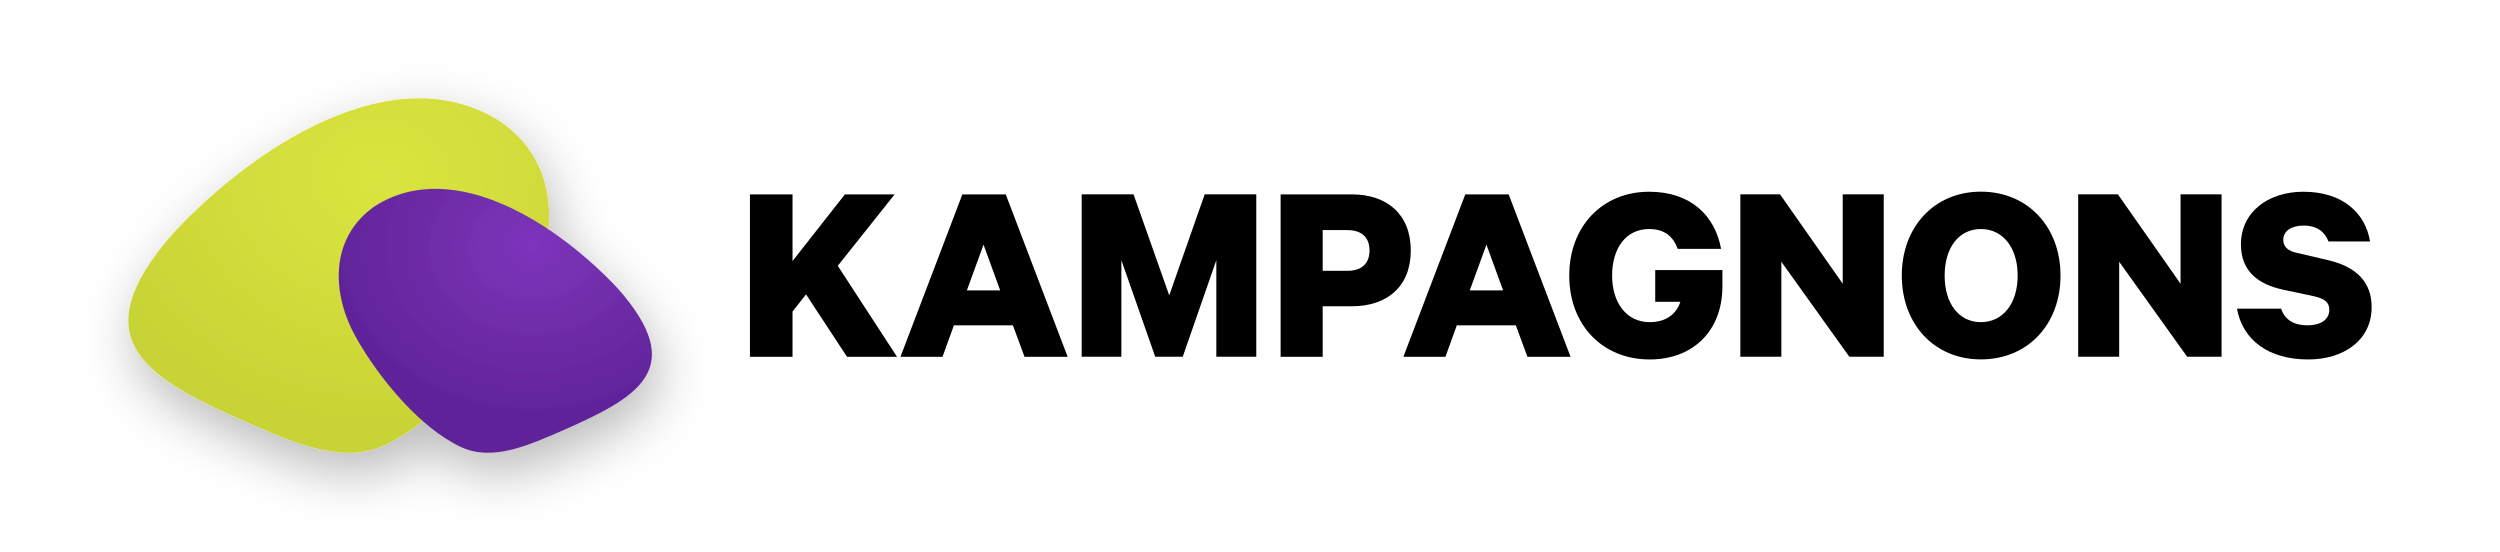
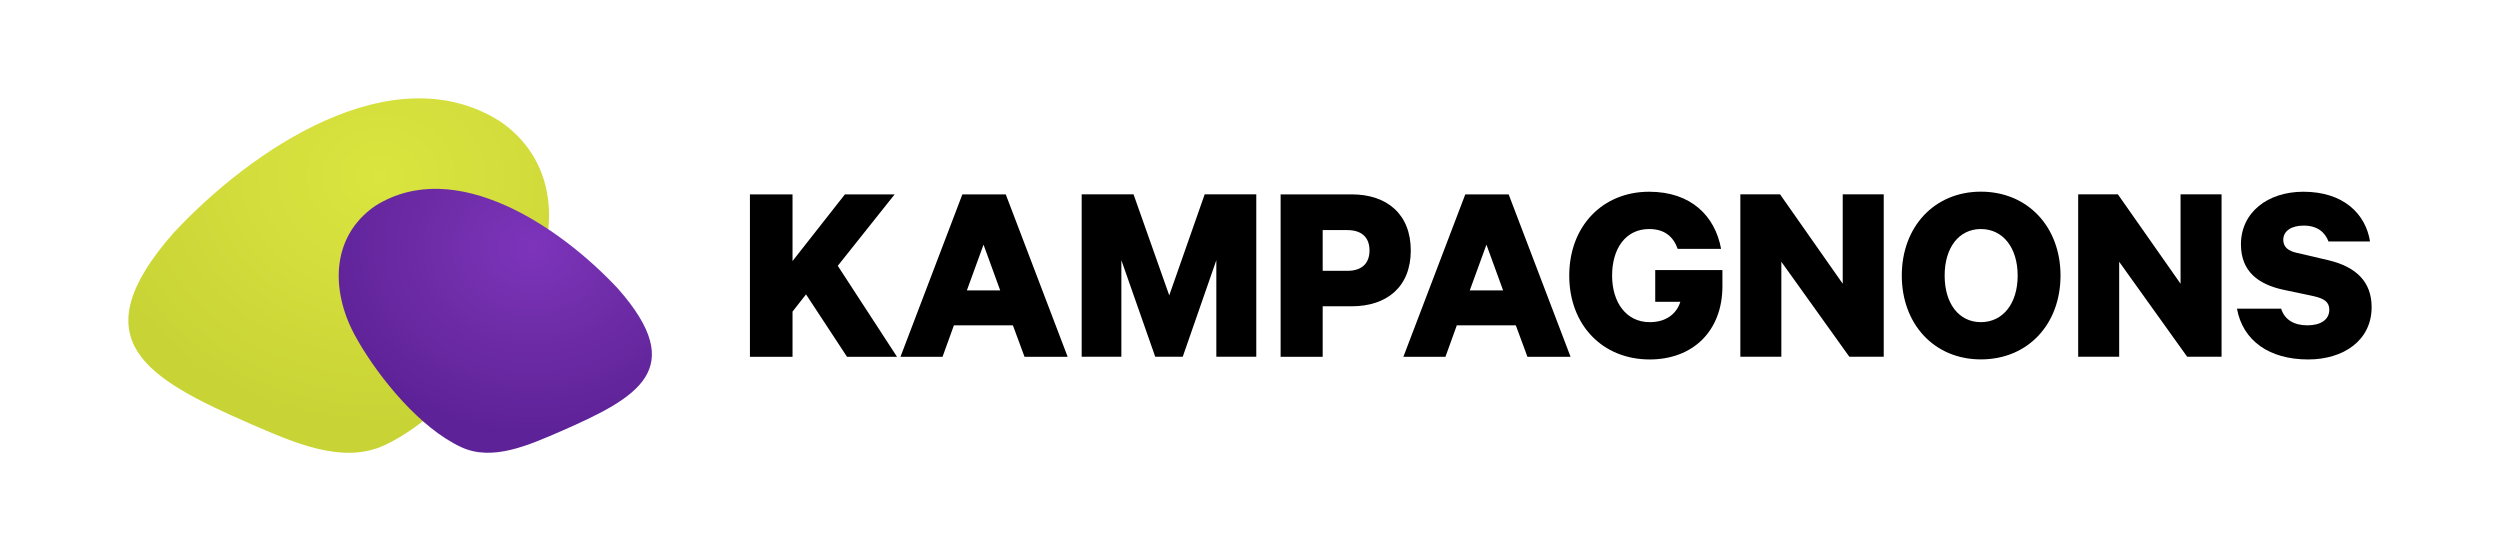
<svg xmlns="http://www.w3.org/2000/svg" version="1.1" viewBox="0 0 378 83.33">
  <defs>
-     <filter id="signet-shadow" x="-25%" y="-30%" width="150%" height="170%" color-interpolation-filters="sRGB">
-       <feDropShadow dx="1" dy="3" stdDeviation="4" flood-color="#000000" flood-opacity="0.28" />
-     </filter>
    <radialGradient id="lime-fill" cx="60%" cy="22%" r="70%" gradientUnits="objectBoundingBox">
      <stop offset="0%" stop-color="#dae53f" />
      <stop offset="45%" stop-color="#d3dd3c" />
      <stop offset="100%" stop-color="#c8d435" />
    </radialGradient>
    <radialGradient id="purple-fill" cx="62%" cy="22%" r="70%" gradientUnits="objectBoundingBox">
      <stop offset="0%" stop-color="#7d34bc" />
      <stop offset="45%" stop-color="#6f2da8" />
      <stop offset="100%" stop-color="#5e2298" />
    </radialGradient>
  </defs>
  <g>
    <g id="Ebene_1">
-       <g filter="url(#signet-shadow)">
+       <g>
        <path fill="url(#lime-fill)" d="M79.15,45.66c-4.54,7.86-12.7,17.79-21,21.65-6.34,2.96-13.75-.4-20.28-3.22-15.73-6.89-25.95-12.62-11.59-28.92,11.64-12.49,33.02-27.11,49.34-16.82,9.22,6.35,9.09,17.81,3.6,27.19l-.07.12Z" />
        <path fill="url(#purple-fill)" d="M54.09,51.48c3.38,5.85,9.46,13.25,15.63,16.12,4.72,2.21,10.24-.3,15.1-2.4,11.72-5.13,19.32-9.4,8.63-21.54-8.67-9.3-24.59-20.18-36.73-12.52-6.86,4.73-6.77,13.26-2.68,20.24l.05.09Z" />
      </g>
      <g>
        <path d="M119.83,39.47l7.92-10.08h7.52l-8.6,10.8,8.96,13.76h-7.56l-6.2-9.44-2.04,2.6v6.84h-6.44v-24.56h6.44v10.08Z" />
        <path d="M152.07,29.39l9.36,24.56h-6.52l-1.76-4.76h-8.92l-1.72,4.76h-6.36l9.36-24.56h6.56ZM146.19,43.91h5.04l-2.52-6.92-2.52,6.92Z" />
        <path d="M174.67,53.94l-5.12-14.6v14.6h-6v-24.56h7.84l5.4,15.28,5.36-15.28h7.8v24.56h-6.04v-14.6l-5.08,14.6h-4.16Z" />
        <path d="M199.99,46.31v7.64h-6.36v-24.56h10.76c5.32,0,8.92,3,8.92,8.48s-3.6,8.44-8.92,8.44h-4.4ZM203.71,34.79h-3.72v6.16h3.72c2.32,0,3.36-1.24,3.36-3.08s-1.04-3.08-3.36-3.08Z" />
        <path d="M228.11,29.39l9.36,24.56h-6.52l-1.76-4.76h-8.92l-1.72,4.76h-6.36l9.36-24.56h6.56ZM222.23,43.91h5.04l-2.52-6.92-2.52,6.92Z" />
        <path d="M250.27,45.63v-4.8h10.16v2.44c0,6.8-4.48,11.08-11,11.08-7.12,0-12.16-5.2-12.16-12.68s5.04-12.68,12.08-12.68c6.32,0,9.96,3.64,10.88,8.64h-6.56c-.68-1.88-2-3-4.32-3-3.56,0-5.6,2.96-5.6,7.04s2.16,7.04,5.68,7.04c2.44,0,4.04-1.2,4.64-3.08h-3.8Z" />
        <path d="M284.82,53.94h-5.2l-10.28-14.36v14.36h-6.2v-24.56h6l9.48,13.52v-13.52h6.2v24.56Z" />
        <path d="M299.51,54.34c-7.08,0-11.96-5.36-11.96-12.68s4.88-12.68,11.96-12.68,12.04,5.32,12.04,12.68-4.92,12.68-12.04,12.68ZM299.51,34.63c-3.32,0-5.48,2.8-5.48,7.04s2.16,7.04,5.48,7.04,5.56-2.8,5.56-7.04-2.24-7.04-5.56-7.04Z" />
        <path d="M335.9,53.94h-5.2l-10.28-14.36v14.36h-6.2v-24.56h6l9.48,13.52v-13.52h6.2v24.56Z" />
        <path d="M344.91,46.67c.52,1.68,1.96,2.52,3.96,2.52s3.32-.84,3.32-2.36c0-1.16-.76-1.68-2.32-2.04l-4.72-1c-3.6-.8-6.32-2.68-6.32-6.84,0-4.8,4-7.96,9.44-7.96,6,0,9.4,3.28,10.08,7.52h-6.28c-.52-1.36-1.64-2.4-3.76-2.4-1.84,0-3.08.8-3.08,2.16,0,1.08.76,1.68,2.04,1.96l4.8,1.12c4.2,1,6.52,3.28,6.52,7.08,0,5.04-4.24,7.92-9.6,7.92-5.88,0-9.88-2.84-10.76-7.68h6.68Z" />
      </g>
    </g>
  </g>
</svg>
